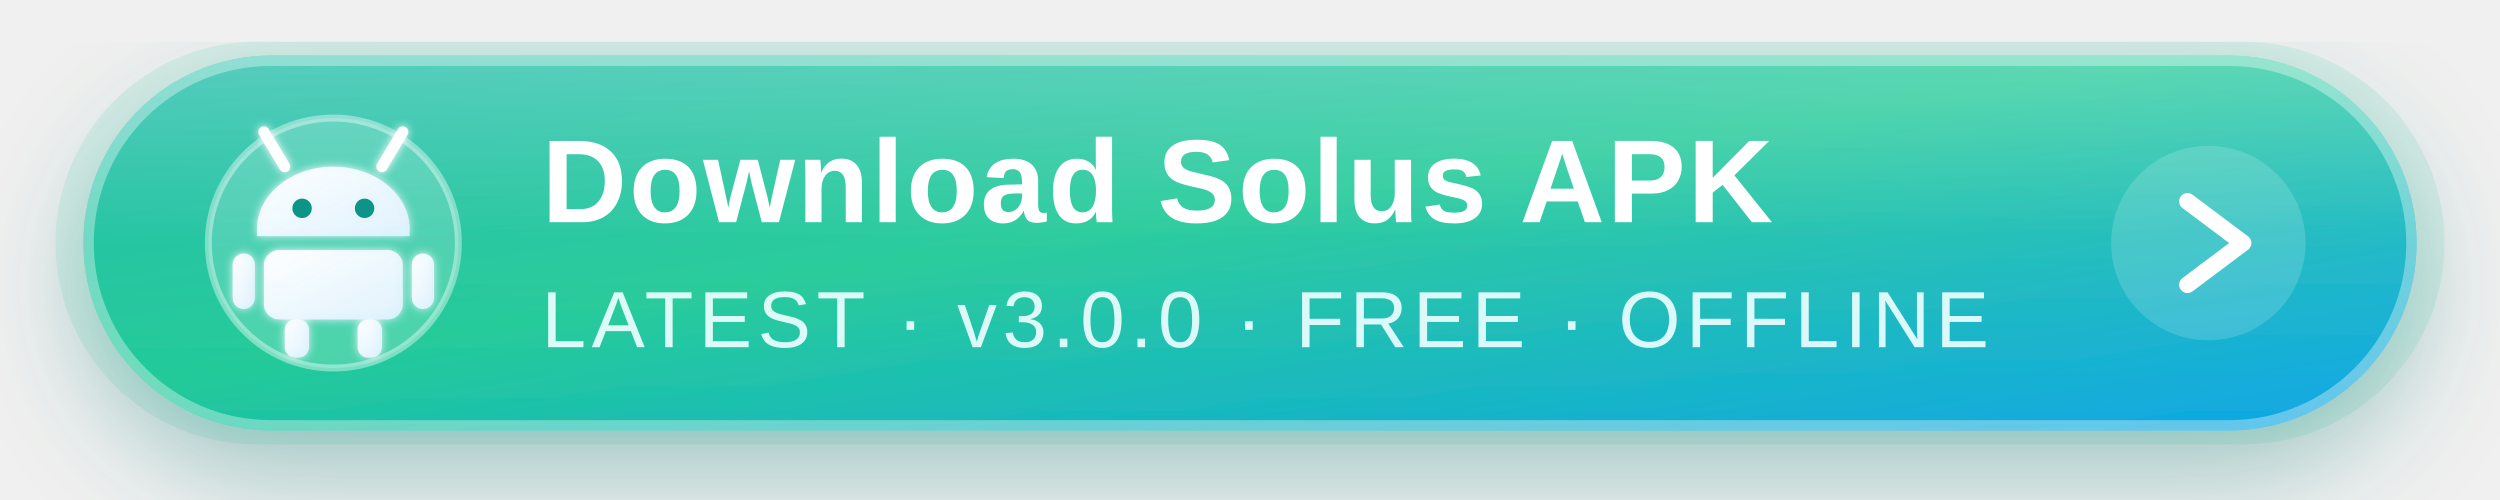
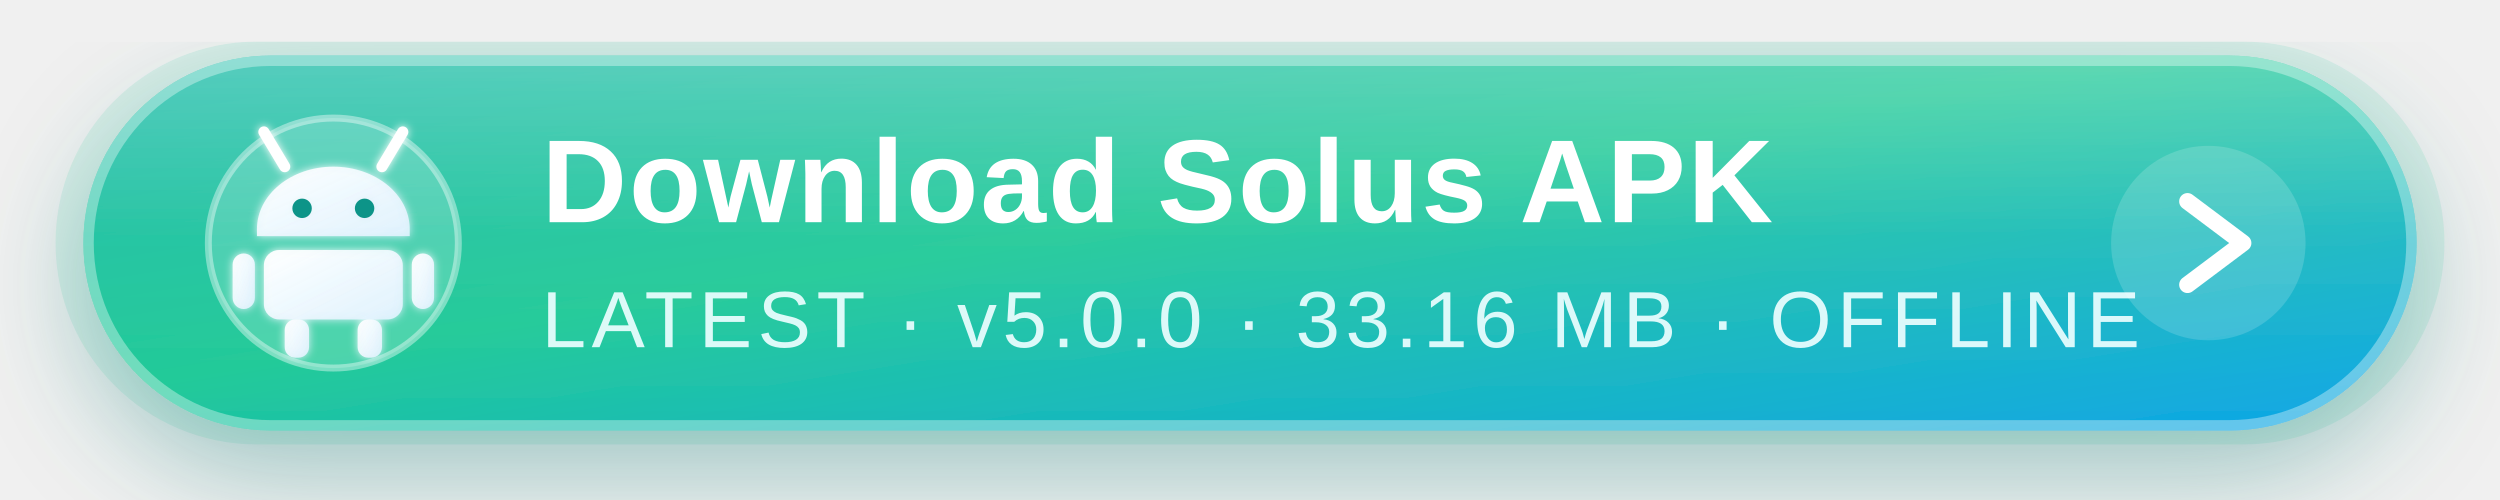
- <svg xmlns="http://www.w3.org/2000/svg" width="360" height="72" viewBox="0 0 360 72" role="img" aria-label="Download Solus Latest v3.0.0 APK">
+ <svg xmlns="http://www.w3.org/2000/svg" width="360" height="72" viewBox="0 0 360 72" role="img" aria-label="Download Solus Latest v5.0.0 APK">
  <defs>
    <linearGradient id="btnGrad" x1="0%" y1="0%" x2="100%" y2="100%">
      <stop offset="0%" stop-color="#14B8A6" />
      <stop offset="45%" stop-color="#20C997" />
      <stop offset="100%" stop-color="#0EA5E9" />
    </linearGradient>
    <linearGradient id="shine" x1="0%" y1="0%" x2="0%" y2="100%">
      <stop offset="0%" stop-color="#FFFFFF" stop-opacity="0.28" />
      <stop offset="48%" stop-color="#FFFFFF" stop-opacity="0.06" />
      <stop offset="100%" stop-color="#FFFFFF" stop-opacity="0" />
    </linearGradient>
    <linearGradient id="iconGrad" x1="0%" y1="0%" x2="100%" y2="100%">
      <stop offset="0%" stop-color="#FFFFFF" stop-opacity="0.95" />
      <stop offset="100%" stop-color="#E0F2FE" stop-opacity="0.9" />
    </linearGradient>
    <filter id="softShadow" x="-20%" y="-30%" width="140%" height="180%">
      <feDropShadow dx="0" dy="6" stdDeviation="8" flood-color="#0F766E" flood-opacity="0.35" />
    </filter>
    <filter id="innerGlow">
      <feGaussianBlur stdDeviation="0.6" result="blur" />
      <feMerge>
        <feMergeNode in="blur" />
        <feMergeNode in="SourceGraphic" />
      </feMerge>
    </filter>
  </defs>
  <rect x="8" y="6" width="344" height="58" rx="29" fill="#20C997" opacity="0.12" />
  <g filter="url(#softShadow)">
    <rect x="12" y="8" width="336" height="54" rx="27" fill="url(#btnGrad)" />
    <rect x="12" y="8" width="336" height="54" rx="27" fill="url(#shine)" />
    <rect x="12.75" y="8.75" width="334.5" height="52.5" rx="26.25" fill="none" stroke="#FFFFFF" stroke-opacity="0.35" stroke-width="1.5" />
  </g>
  <circle cx="48" cy="35" r="18" fill="#FFFFFF" fill-opacity="0.18" />
  <circle cx="48" cy="35" r="18" fill="none" stroke="#FFFFFF" stroke-opacity="0.4" stroke-width="1" />
  <g transform="translate(48 35)" fill="url(#iconGrad)" filter="url(#innerGlow)">
    <line x1="-7" y1="-11" x2="-10" y2="-16" stroke="#FFFFFF" stroke-width="1.6" stroke-linecap="round" />
    <line x1="7" y1="-11" x2="10" y2="-16" stroke="#FFFFFF" stroke-width="1.6" stroke-linecap="round" />
    <path d="M-11 -2 a11 9 0 0 1 22 0 v1 H-11 Z" />
    <circle cx="-4.5" cy="-5" r="1.4" fill="#0D9488" />
    <circle cx="4.5" cy="-5" r="1.4" fill="#0D9488" />
    <rect x="-10" y="1" width="20" height="10" rx="2.2" />
    <rect x="-14.5" y="1.5" width="3.2" height="8" rx="1.6" />
    <rect x="11.3" y="1.5" width="3.2" height="8" rx="1.6" />
    <rect x="-7" y="11" width="3.5" height="5.5" rx="1.5" />
    <rect x="3.5" y="11" width="3.5" height="5.5" rx="1.5" />
  </g>
  <text x="78" y="32" font-family="Segoe UI, Helvetica Neue, Arial, sans-serif" font-size="17" font-weight="700" fill="#FFFFFF" letter-spacing="0.3">Download Solus APK</text>
-   <text x="78" y="50" font-family="Segoe UI, Helvetica Neue, Arial, sans-serif" font-size="11.5" font-weight="500" fill="#ECFEFF" fill-opacity="0.92" letter-spacing="0.8">LATEST · v3.0.0 · FREE · OFFLINE</text>
+   <text x="78" y="50" font-family="Segoe UI, Helvetica Neue, Arial, sans-serif" font-size="11.5" font-weight="500" fill="#ECFEFF" fill-opacity="0.92" letter-spacing="0.8">LATEST · v5.0.0 · 33.16 MB · OFFLINE</text>
  <g transform="translate(318 35)">
    <circle r="14" fill="#FFFFFF" fill-opacity="0.16" />
    <path d="M-3 -6 L5 0 L-3 6" fill="none" stroke="#FFFFFF" stroke-width="2.4" stroke-linecap="round" stroke-linejoin="round" />
  </g>
</svg>
